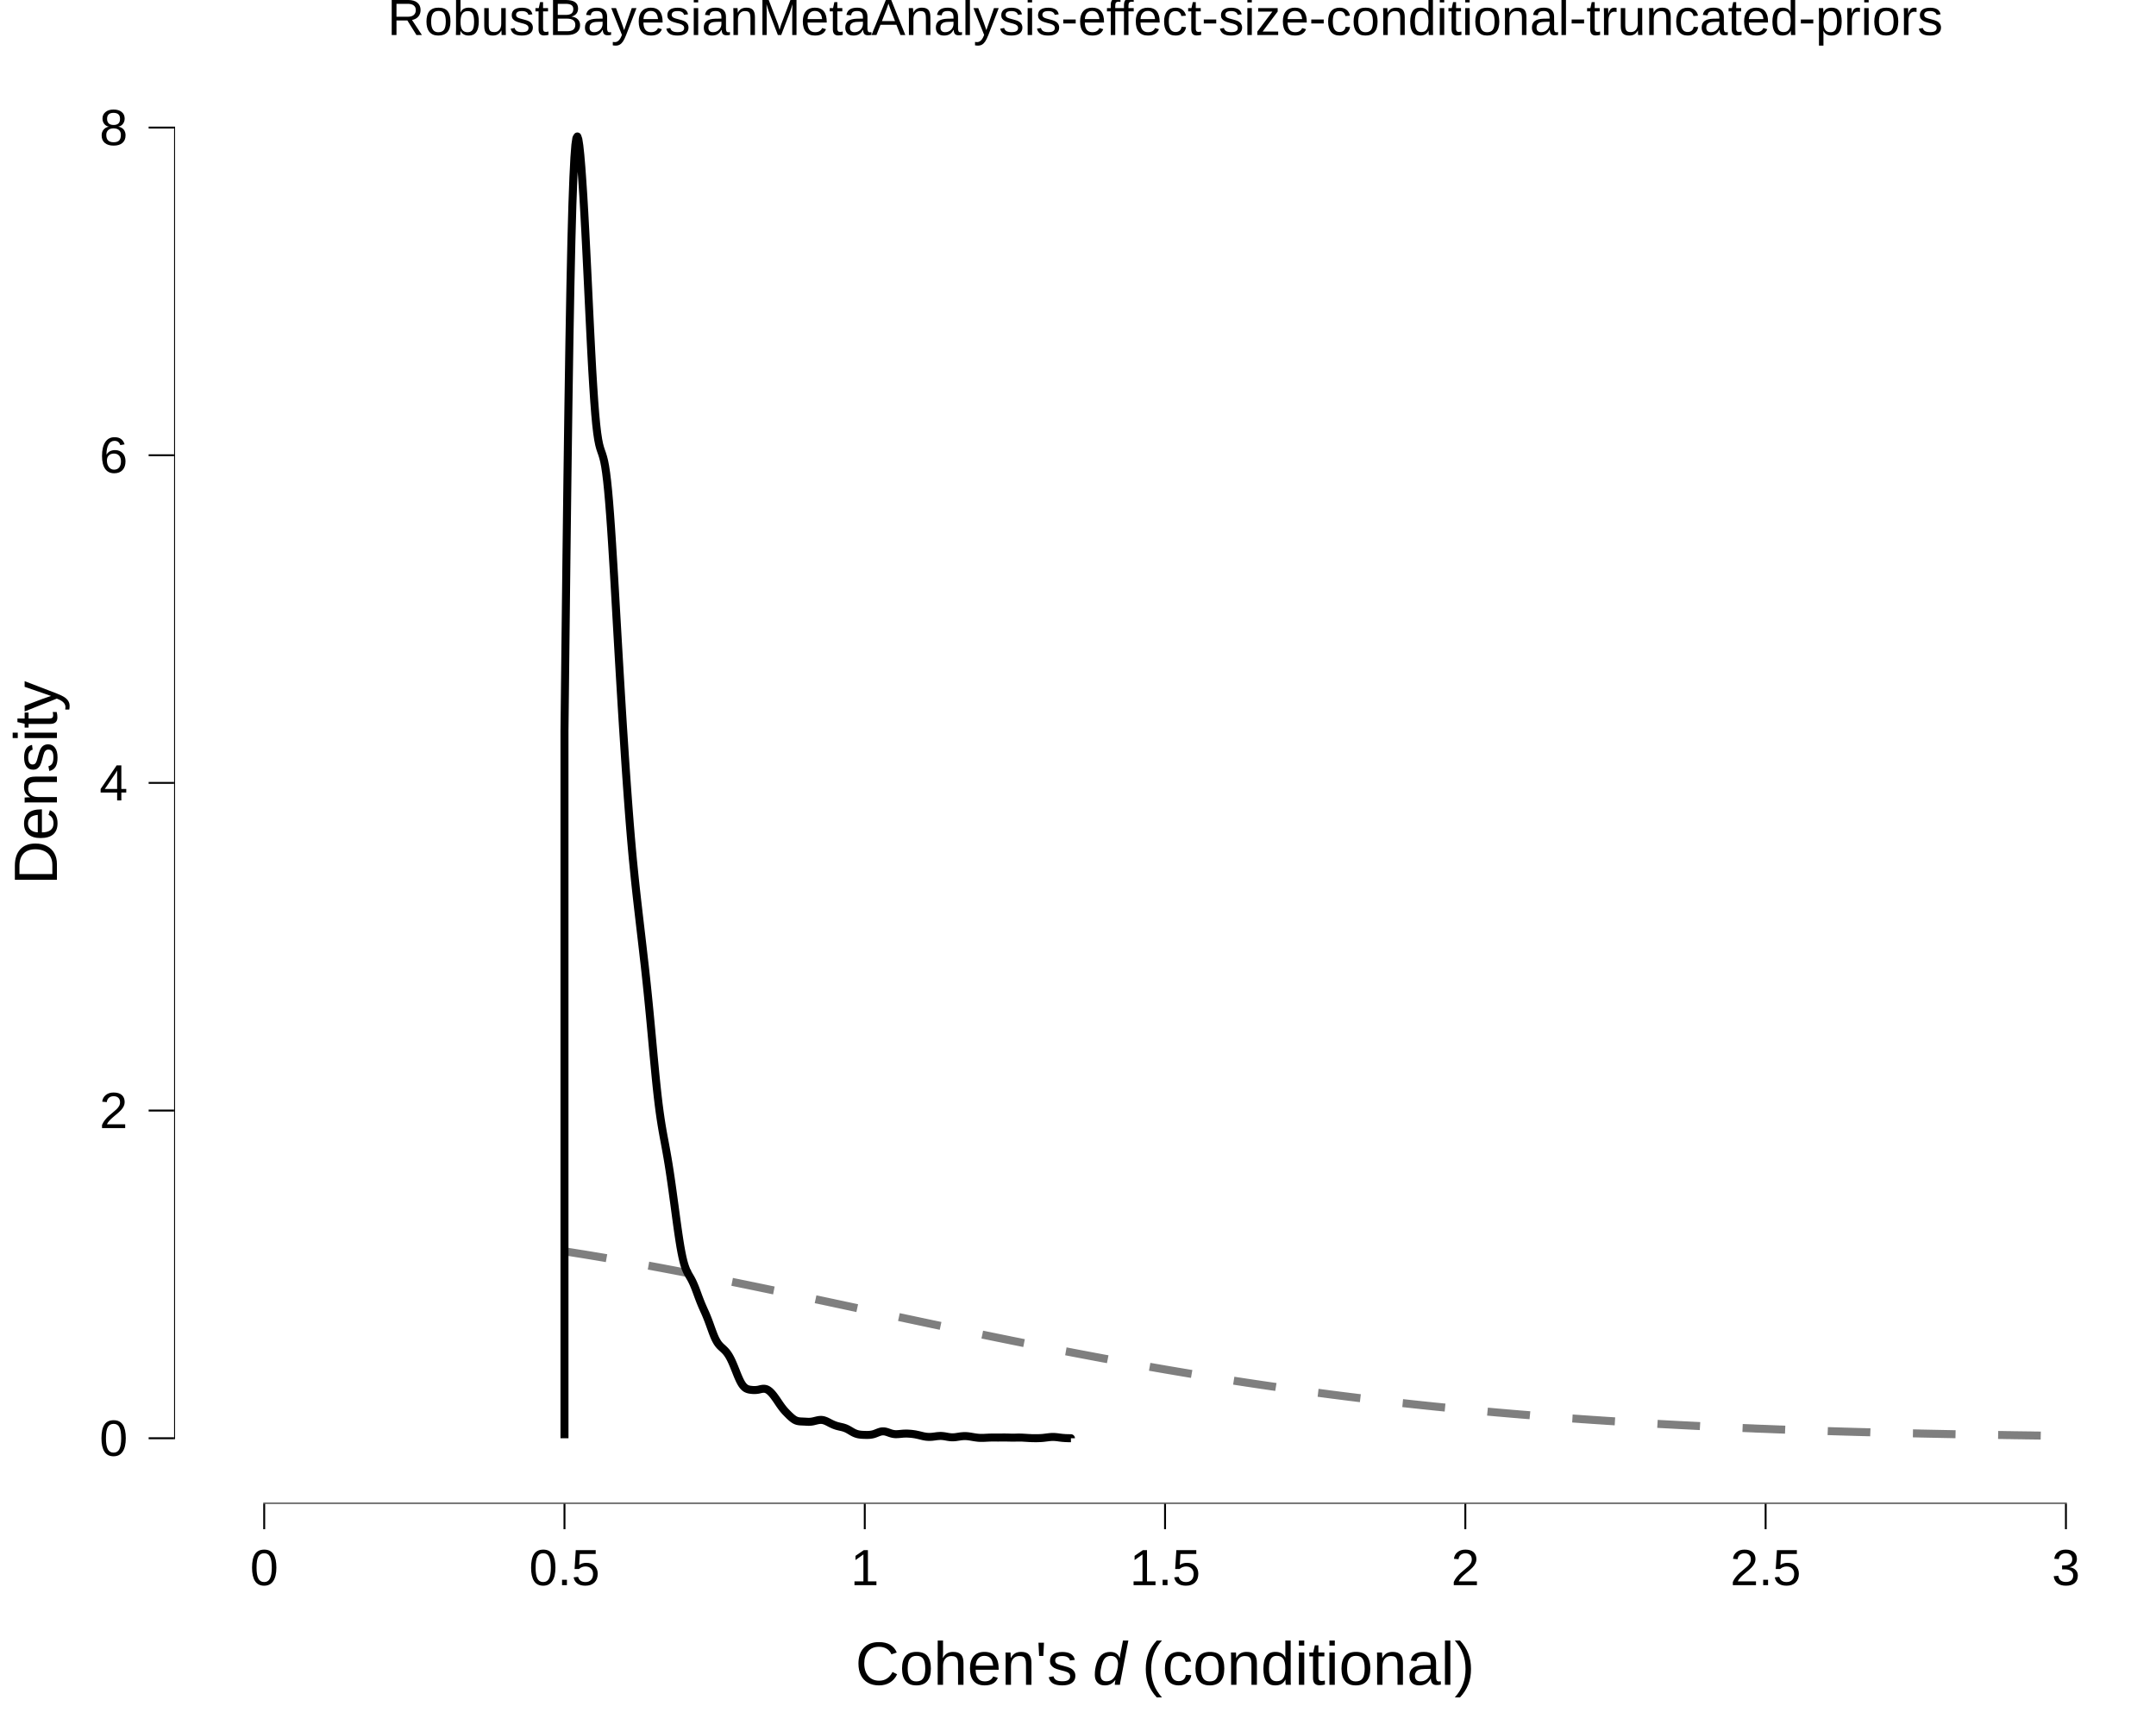
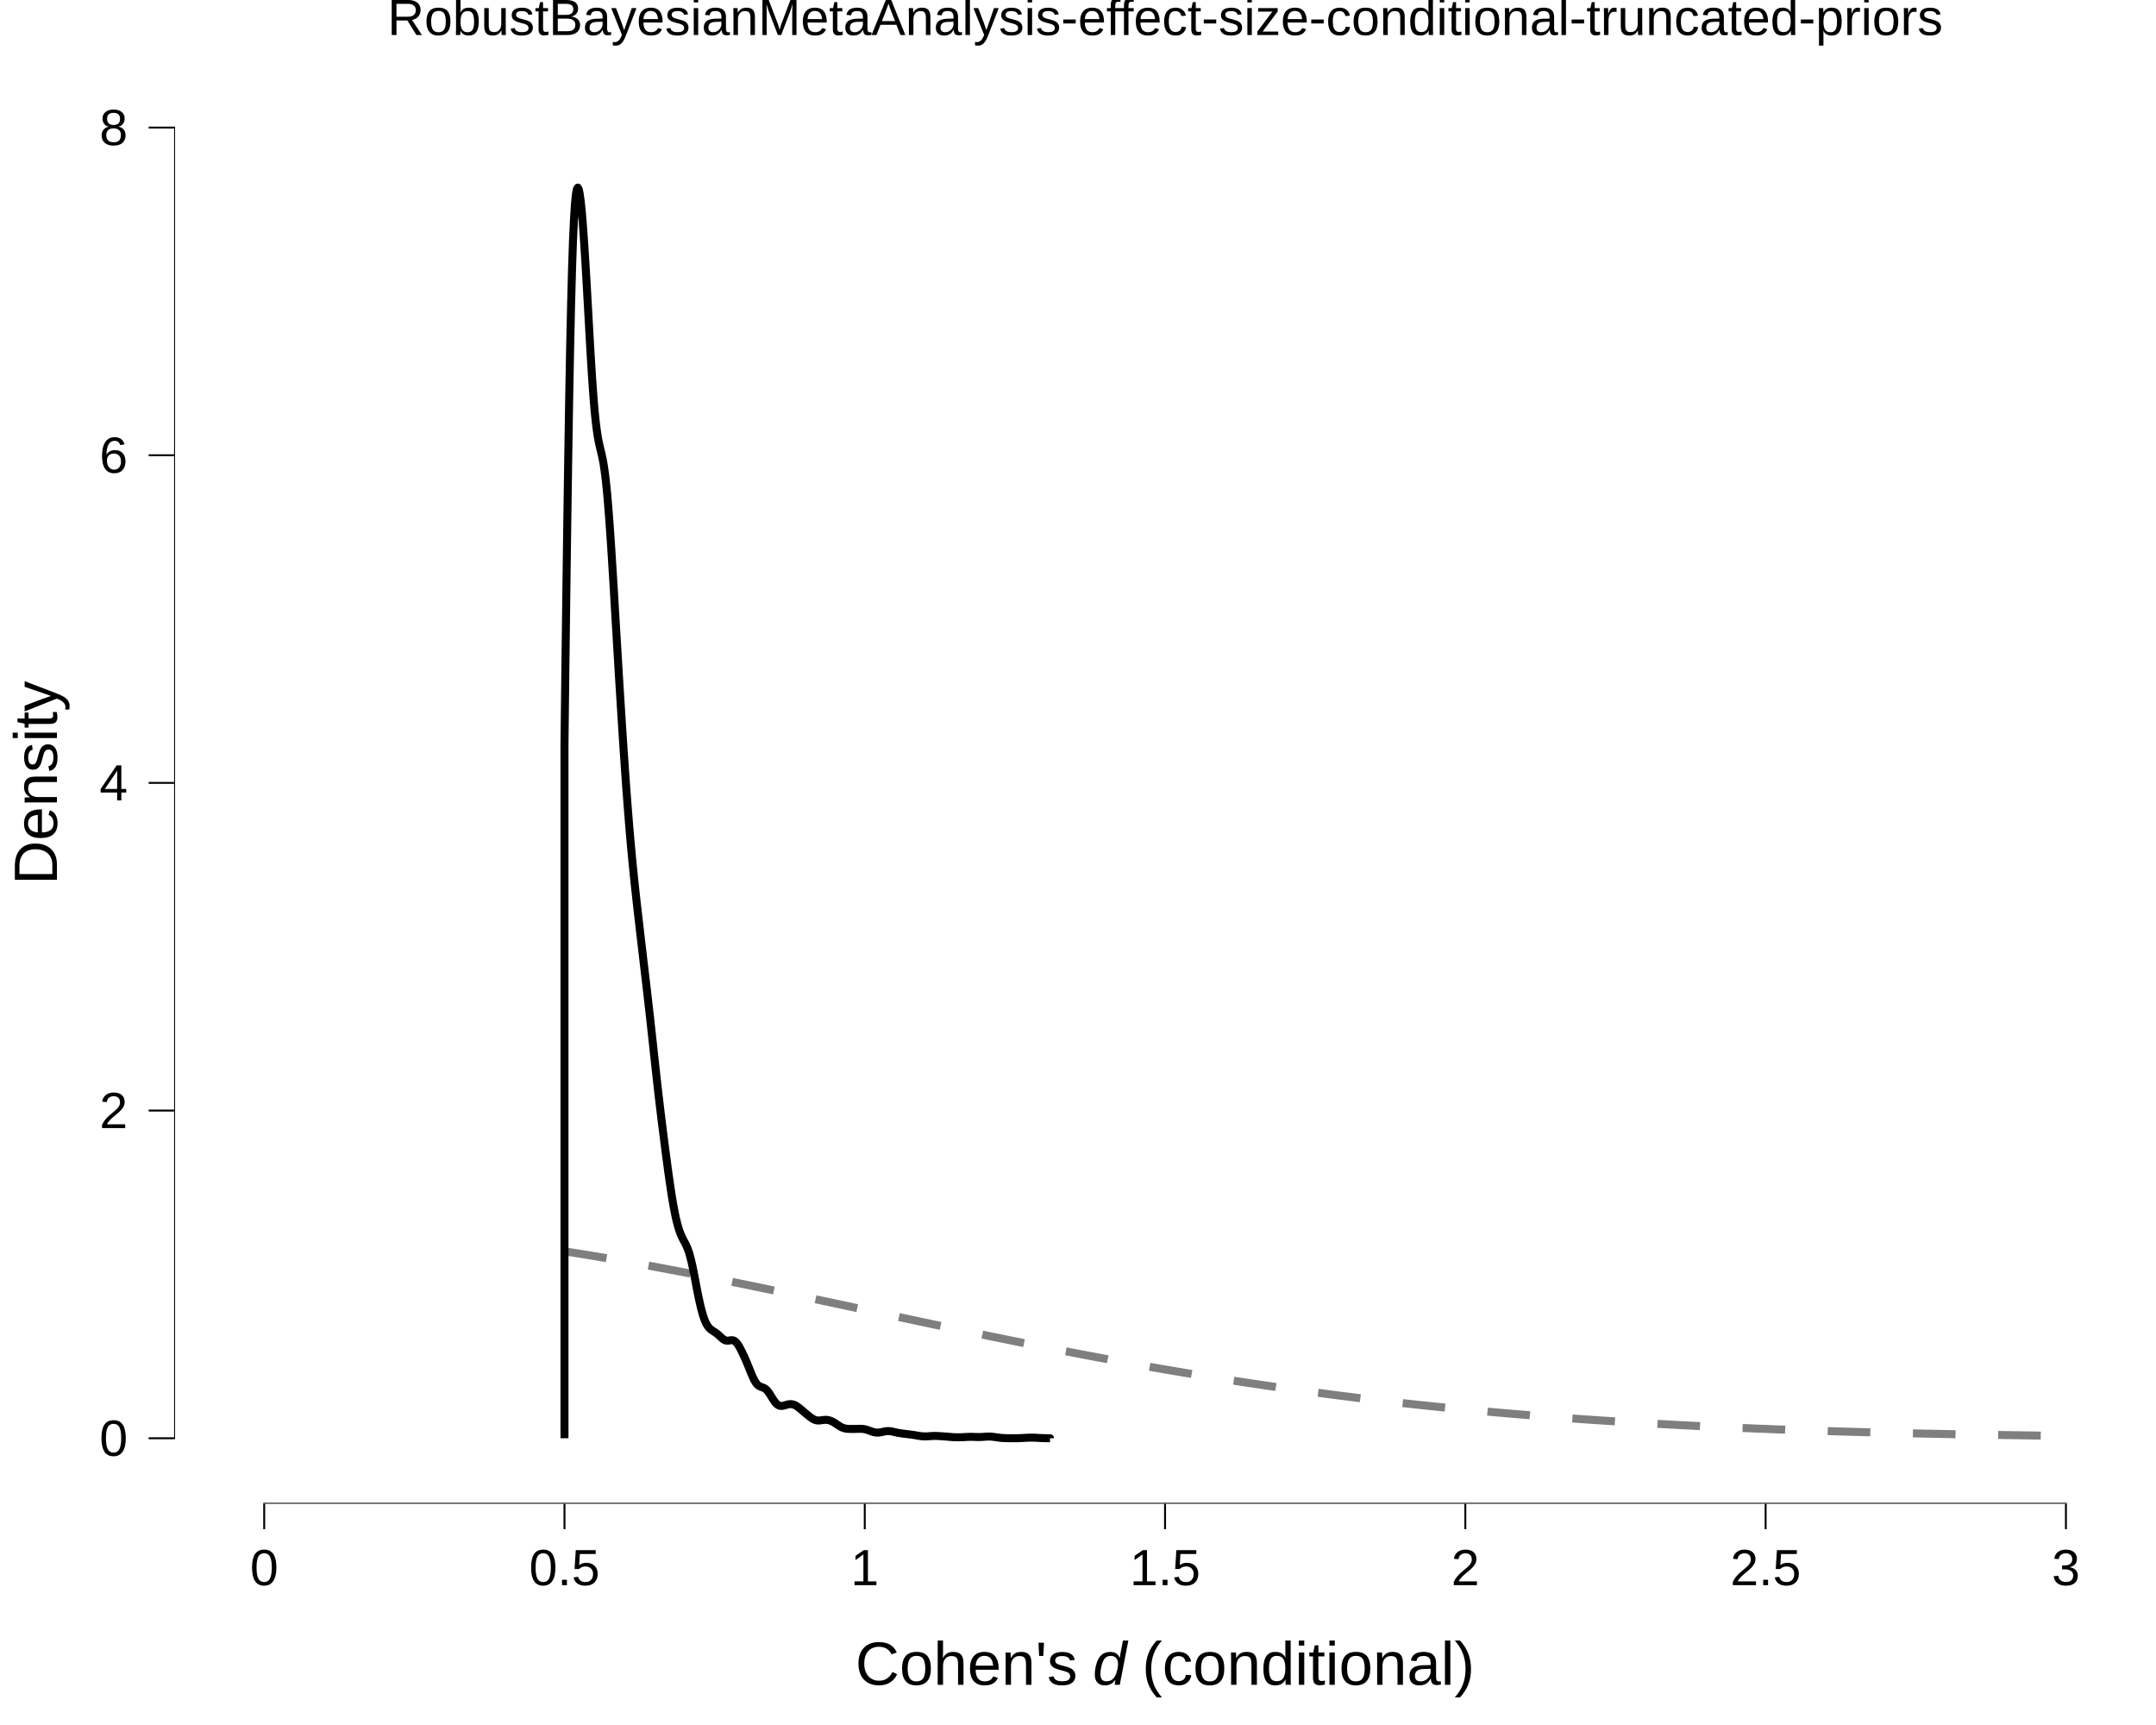
<svg xmlns="http://www.w3.org/2000/svg" viewBox="0 0 720.00 576.00">
  <defs>
    <style type="text/css">
    line, polyline, polygon, path, rect, circle {
      fill: none;
      stroke: #000000;
      stroke-linecap: round;
      stroke-linejoin: round;
      stroke-miterlimit: 10.00;
    }
  </style>
  </defs>
  <rect width="100%" height="100%" style="stroke: none; fill: #FFFFFF;" />
  <rect x="0.00" y="0.00" width="720.00" height="576.00" style="stroke-width: 10.67; stroke: none;" />
  <defs>
    <clipPath id="cpNTguMTR8NzIwLjAwfDUwMi4xM3wyMC43MQ==">
      <rect x="58.14" y="20.71" width="661.86" height="481.41" />
    </clipPath>
  </defs>
  <rect x="58.14" y="20.71" width="661.86" height="481.41" style="stroke-width: 10.67; stroke: none;" clip-path="url(#cpNTguMTR8NzIwLjAwfDUwMi4xM3wyMC43MQ==)" />
  <polyline points="188.51,417.82 189.01,417.90 189.51,417.98 190.01,418.06 190.51,418.14 191.02,418.22 191.52,418.30 192.02,418.38 192.52,418.46 193.02,418.54 193.53,418.62 194.03,418.70 194.53,418.78 195.03,418.86 195.53,418.94 196.04,419.03 196.54,419.11 197.04,419.19 197.54,419.27 198.04,419.36 198.54,419.44 199.05,419.52 199.55,419.61 200.05,419.69 200.55,419.78 201.05,419.86 201.56,419.95 202.06,420.03 202.56,420.12 203.06,420.20 203.56,420.29 204.07,420.38 204.57,420.46 205.07,420.55 205.57,420.64 206.07,420.73 206.58,420.81 207.08,420.90 207.58,420.99 208.08,421.08 208.58,421.17 209.09,421.25 209.59,421.34 210.09,421.43 210.59,421.52 211.09,421.61 211.59,421.70 212.10,421.79 212.60,421.88 213.10,421.97 213.60,422.06 214.10,422.16 214.61,422.25 215.11,422.34 215.61,422.43 216.11,422.52 216.61,422.61 217.12,422.71 217.62,422.80 218.12,422.89 218.62,422.99 219.12,423.08 219.63,423.17 220.13,423.27 220.63,423.36 221.13,423.45 221.63,423.55 222.13,423.64 222.64,423.74 223.14,423.83 223.64,423.93 224.14,424.02 224.64,424.12 225.15,424.21 225.65,424.31 226.15,424.41 226.65,424.50 227.15,424.60 227.66,424.69 228.16,424.79 228.66,424.89 229.16,424.99 229.66,425.08 230.17,425.18 230.67,425.28 231.17,425.38 231.67,425.47 232.17,425.57 232.67,425.67 233.18,425.77 233.68,425.87 234.18,425.97 234.68,426.06 235.18,426.16 235.69,426.26 236.19,426.36 236.69,426.46 237.19,426.56 237.69,426.66 238.20,426.76 238.70,426.86 239.20,426.96 239.70,427.06 240.20,427.16 240.71,427.26 241.21,427.36 241.71,427.47 242.21,427.57 242.71,427.67 243.22,427.77 243.72,427.87 244.22,427.97 244.72,428.07 245.22,428.18 245.72,428.28 246.23,428.38 246.73,428.48 247.23,428.59 247.73,428.69 248.23,428.79 248.74,428.89 249.24,429.00 249.74,429.10 250.24,429.20 250.74,429.31 251.25,429.41 251.75,429.51 252.25,429.62 252.75,429.72 253.25,429.82 253.76,429.93 254.26,430.03 254.76,430.14 255.26,430.24 255.76,430.34 256.26,430.45 256.77,430.55 257.27,430.66 257.77,430.76 258.27,430.87 258.77,430.97 259.28,431.08 259.78,431.18 260.28,431.29 260.78,431.39 261.28,431.50 261.79,431.60 262.29,431.71 262.79,431.81 263.29,431.92 263.79,432.02 264.30,432.13 264.80,432.24 265.30,432.34 265.80,432.45 266.30,432.55 266.80,432.66 267.31,432.77 267.81,432.87 268.31,432.98 268.81,433.08 269.31,433.19 269.82,433.30 270.32,433.40 270.82,433.51 271.32,433.62 271.82,433.72 272.33,433.83 272.83,433.94 273.33,434.04 273.83,434.15 274.33,434.26 274.84,434.36 275.34,434.47 275.84,434.58 276.34,434.68 276.84,434.79 277.34,434.90 277.85,435.00 278.35,435.11 278.85,435.22 279.35,435.33 279.85,435.43 280.36,435.54 280.86,435.65 281.36,435.75 281.86,435.86 282.36,435.97 282.87,436.08 283.37,436.18 283.87,436.29 284.37,436.40 284.87,436.51 285.38,436.61 285.88,436.72 286.38,436.83 286.88,436.93 287.38,437.04 287.89,437.15 288.39,437.26 288.89,437.36 289.39,437.47 289.89,437.58 290.39,437.69 290.90,437.79 291.40,437.90 291.90,438.01 292.40,438.12 292.90,438.22 293.41,438.33 293.91,438.44 294.41,438.54 294.91,438.65 295.41,438.76 295.92,438.87 296.42,438.97 296.92,439.08 297.42,439.19 297.92,439.30 298.43,439.40 298.93,439.51 299.43,439.62 299.93,439.72 300.43,439.83 300.93,439.94 301.44,440.04 301.94,440.15 302.44,440.26 302.94,440.37 303.44,440.47 303.95,440.58 304.45,440.69 304.95,440.79 305.45,440.90 305.95,441.01 306.46,441.11 306.96,441.22 307.46,441.33 307.96,441.43 308.46,441.54 308.97,441.64 309.47,441.75 309.97,441.86 310.47,441.96 310.97,442.07 311.47,442.18 311.98,442.28 312.48,442.39 312.98,442.49 313.48,442.60 313.98,442.70 314.49,442.81 314.99,442.92 315.49,443.02 315.99,443.13 316.49,443.23 317.00,443.34 317.50,443.44 318.00,443.55 318.50,443.65 319.00,443.76 319.51,443.86 320.01,443.97 320.51,444.07 321.01,444.18 321.51,444.28 322.01,444.39 322.52,444.49 323.02,444.60 323.52,444.70 324.02,444.81 324.52,444.91 325.03,445.01 325.53,445.12 326.03,445.22 326.53,445.33 327.03,445.43 327.54,445.53 328.04,445.64 328.54,445.74 329.04,445.84 329.54,445.95 330.05,446.05 330.55,446.15 331.05,446.26 331.55,446.36 332.05,446.46 332.56,446.57 333.06,446.67 333.56,446.77 334.06,446.87 334.56,446.97 335.06,447.08 335.57,447.18 336.07,447.28 336.57,447.38 337.07,447.48 337.57,447.59 338.08,447.69 338.58,447.79 339.08,447.89 339.58,447.99 340.08,448.09 340.59,448.19 341.09,448.30 341.59,448.40 342.09,448.50 342.59,448.60 343.10,448.70 343.60,448.80 344.10,448.90 344.60,449.00 345.10,449.10 345.60,449.20 346.11,449.30 346.61,449.40 347.11,449.50 347.61,449.60 348.11,449.69 348.62,449.79 349.12,449.89 349.62,449.99 350.12,450.09 350.62,450.19 351.13,450.29 351.63,450.38 352.13,450.48 352.63,450.58 353.13,450.68 353.64,450.78 354.14,450.87 354.64,450.97 355.14,451.07 355.64,451.17 356.14,451.26 356.65,451.36 357.15,451.46 357.65,451.55 358.15,451.65 358.65,451.75 359.16,451.84 359.66,451.94 360.16,452.03 360.66,452.13 361.16,452.22 361.67,452.32 362.17,452.41 362.67,452.51 363.17,452.60 363.67,452.70 364.18,452.79 364.68,452.89 365.18,452.98 365.68,453.08 366.18,453.17 366.69,453.26 367.19,453.36 367.69,453.45 368.19,453.55 368.69,453.64 369.19,453.73 369.70,453.82 370.20,453.92 370.70,454.01 371.20,454.10 371.70,454.19 372.21,454.29 372.71,454.38 373.21,454.47 373.71,454.56 374.21,454.65 374.72,454.74 375.22,454.84 375.72,454.93 376.22,455.02 376.72,455.11 377.23,455.20 377.73,455.29 378.23,455.38 378.73,455.47 379.23,455.56 379.73,455.65 380.24,455.74 380.74,455.83 381.24,455.91 381.74,456.00 382.24,456.09 382.75,456.18 383.25,456.27 383.75,456.36 384.25,456.45 384.75,456.53 385.26,456.62 385.76,456.71 386.26,456.80 386.76,456.88 387.26,456.97 387.77,457.06 388.27,457.14 388.77,457.23 389.27,457.32 389.77,457.40 390.27,457.49 390.78,457.57 391.28,457.66 391.78,457.74 392.28,457.83 392.78,457.91 393.29,458.00 393.79,458.08 394.29,458.17 394.79,458.25 395.29,458.34 395.80,458.42 396.30,458.50 396.80,458.59 397.30,458.67 397.80,458.75 398.31,458.84 398.81,458.92 399.31,459.00 399.81,459.08 400.31,459.17 400.81,459.25 401.32,459.33 401.82,459.41 402.32,459.49 402.82,459.57 403.32,459.66 403.83,459.74 404.33,459.82 404.83,459.90 405.33,459.98 405.83,460.06 406.34,460.14 406.84,460.22 407.34,460.30 407.84,460.38 408.34,460.46 408.85,460.53 409.35,460.61 409.85,460.69 410.35,460.77 410.85,460.85 411.36,460.93 411.86,461.00 412.36,461.08 412.86,461.16 413.36,461.24 413.86,461.31 414.37,461.39 414.87,461.47 415.37,461.54 415.87,461.62 416.37,461.70 416.88,461.77 417.38,461.85 417.88,461.92 418.38,462.00 418.88,462.07 419.39,462.15 419.89,462.22 420.39,462.30 420.89,462.37 421.39,462.45 421.90,462.52 422.40,462.59 422.90,462.67 423.40,462.74 423.90,462.81 424.40,462.89 424.91,462.96 425.41,463.03 425.91,463.10 426.41,463.18 426.91,463.25 427.42,463.32 427.92,463.39 428.42,463.46 428.92,463.53 429.42,463.60 429.93,463.67 430.43,463.75 430.93,463.82 431.43,463.89 431.93,463.96 432.44,464.03 432.94,464.10 433.44,464.16 433.94,464.23 434.44,464.30 434.94,464.37 435.45,464.44 435.95,464.51 436.45,464.58 436.95,464.64 437.45,464.71 437.96,464.78 438.46,464.85 438.96,464.91 439.46,464.98 439.96,465.05 440.47,465.11 440.97,465.18 441.47,465.25 441.97,465.31 442.47,465.38 442.98,465.44 443.48,465.51 443.98,465.58 444.48,465.64 444.98,465.71 445.49,465.77 445.99,465.83 446.49,465.90 446.99,465.96 447.49,466.03 447.99,466.09 448.50,466.15 449.00,466.22 449.50,466.28 450.00,466.34 450.50,466.41 451.01,466.47 451.51,466.53 452.01,466.59 452.51,466.65 453.01,466.72 453.52,466.78 454.02,466.84 454.52,466.90 455.02,466.96 455.52,467.02 456.03,467.08 456.53,467.14 457.03,467.20 457.53,467.26 458.03,467.32 458.53,467.38 459.04,467.44 459.54,467.50 460.04,467.56 460.54,467.62 461.04,467.68 461.55,467.73 462.05,467.79 462.55,467.85 463.05,467.91 463.55,467.97 464.06,468.02 464.56,468.08 465.06,468.14 465.56,468.19 466.06,468.25 466.57,468.31 467.07,468.36 467.57,468.42 468.07,468.48 468.57,468.53 469.07,468.59 469.58,468.64 470.08,468.70 470.58,468.75 471.08,468.81 471.58,468.86 472.09,468.92 472.59,468.97 473.09,469.02 473.59,469.08 474.09,469.13 474.60,469.19 475.10,469.24 475.60,469.29 476.10,469.34 476.60,469.40 477.11,469.45 477.61,469.50 478.11,469.55 478.61,469.61 479.11,469.66 479.61,469.71 480.12,469.76 480.62,469.81 481.12,469.86 481.62,469.91 482.12,469.96 482.63,470.01 483.13,470.06 483.63,470.11 484.13,470.16 484.63,470.21 485.14,470.26 485.64,470.31 486.14,470.36 486.64,470.41 487.14,470.46 487.65,470.51 488.15,470.56 488.65,470.61 489.15,470.65 489.65,470.70 490.16,470.75 490.66,470.80 491.16,470.84 491.66,470.89 492.16,470.94 492.66,470.99 493.17,471.03 493.67,471.08 494.17,471.12 494.67,471.17 495.17,471.22 495.68,471.26 496.18,471.31 496.68,471.35 497.18,471.40 497.68,471.44 498.19,471.49 498.69,471.53 499.19,471.58 499.69,471.62 500.19,471.67 500.70,471.71 501.20,471.75 501.70,471.80 502.20,471.84 502.70,471.88 503.20,471.93 503.71,471.97 504.21,472.01 504.71,472.06 505.21,472.10 505.71,472.14 506.22,472.18 506.72,472.22 507.22,472.27 507.72,472.31 508.22,472.35 508.73,472.39 509.23,472.43 509.73,472.47 510.23,472.51 510.73,472.55 511.24,472.60 511.74,472.64 512.24,472.68 512.74,472.72 513.24,472.76 513.74,472.79 514.25,472.83 514.75,472.87 515.25,472.91 515.75,472.95 516.25,472.99 516.76,473.03 517.26,473.07 517.76,473.11 518.26,473.14 518.76,473.18 519.27,473.22 519.77,473.26 520.27,473.30 520.77,473.33 521.27,473.37 521.78,473.41 522.28,473.44 522.78,473.48 523.28,473.52 523.78,473.55 524.28,473.59 524.79,473.63 525.29,473.66 525.79,473.70 526.29,473.73 526.79,473.77 527.30,473.80 527.80,473.84 528.30,473.88 528.80,473.91 529.30,473.94 529.81,473.98 530.31,474.01 530.81,474.05 531.31,474.08 531.81,474.12 532.32,474.15 532.82,474.18 533.32,474.22 533.82,474.25 534.32,474.28 534.83,474.32 535.33,474.35 535.83,474.38 536.33,474.42 536.83,474.45 537.33,474.48 537.84,474.51 538.34,474.54 538.84,474.58 539.34,474.61 539.84,474.64 540.35,474.67 540.85,474.70 541.35,474.73 541.85,474.77 542.35,474.80 542.86,474.83 543.36,474.86 543.86,474.89 544.36,474.92 544.86,474.95 545.37,474.98 545.87,475.01 546.37,475.04 546.87,475.07 547.37,475.10 547.87,475.13 548.38,475.16 548.88,475.19 549.38,475.22 549.88,475.24 550.38,475.27 550.89,475.30 551.39,475.33 551.89,475.36 552.39,475.39 552.89,475.41 553.40,475.44 553.90,475.47 554.40,475.50 554.90,475.53 555.40,475.55 555.91,475.58 556.41,475.61 556.91,475.63 557.41,475.66 557.91,475.69 558.41,475.71 558.92,475.74 559.42,475.77 559.92,475.79 560.42,475.82 560.92,475.85 561.43,475.87 561.93,475.90 562.43,475.92 562.93,475.95 563.43,475.97 563.94,476.00 564.44,476.02 564.94,476.05 565.44,476.07 565.94,476.10 566.45,476.12 566.95,476.15 567.45,476.17 567.95,476.20 568.45,476.22 568.96,476.25 569.46,476.27 569.96,476.29 570.46,476.32 570.96,476.34 571.46,476.36 571.97,476.39 572.47,476.41 572.97,476.43 573.47,476.46 573.97,476.48 574.48,476.50 574.98,476.52 575.48,476.55 575.98,476.57 576.48,476.59 576.99,476.61 577.49,476.64 577.99,476.66 578.49,476.68 578.99,476.70 579.50,476.72 580.00,476.75 580.50,476.77 581.00,476.79 581.50,476.81 582.00,476.83 582.51,476.85 583.01,476.87 583.51,476.89 584.01,476.91 584.51,476.93 585.02,476.95 585.52,476.97 586.02,477.00 586.52,477.02 587.02,477.04 587.53,477.06 588.03,477.08 588.53,477.09 589.03,477.11 589.53,477.13 590.04,477.15 590.54,477.17 591.04,477.19 591.54,477.21 592.04,477.23 592.54,477.25 593.05,477.27 593.55,477.29 594.05,477.31 594.55,477.32 595.05,477.34 595.56,477.36 596.06,477.38 596.56,477.40 597.06,477.41 597.56,477.43 598.07,477.45 598.57,477.47 599.07,477.49 599.57,477.50 600.07,477.52 600.58,477.54 601.08,477.56 601.58,477.57 602.08,477.59 602.58,477.61 603.08,477.62 603.59,477.64 604.09,477.66 604.59,477.67 605.09,477.69 605.59,477.71 606.10,477.72 606.60,477.74 607.10,477.76 607.60,477.77 608.10,477.79 608.61,477.80 609.11,477.82 609.61,477.83 610.11,477.85 610.61,477.87 611.12,477.88 611.62,477.90 612.12,477.91 612.62,477.93 613.12,477.94 613.63,477.96 614.13,477.97 614.63,477.99 615.13,478.00 615.63,478.02 616.13,478.03 616.64,478.05 617.14,478.06 617.64,478.07 618.14,478.09 618.64,478.10 619.15,478.12 619.65,478.13 620.15,478.15 620.65,478.16 621.15,478.17 621.66,478.19 622.16,478.20 622.66,478.21 623.16,478.23 623.66,478.24 624.17,478.25 624.67,478.27 625.17,478.28 625.67,478.29 626.17,478.31 626.67,478.32 627.18,478.33 627.68,478.35 628.18,478.36 628.68,478.37 629.18,478.38 629.69,478.40 630.19,478.41 630.69,478.42 631.19,478.43 631.69,478.45 632.20,478.46 632.70,478.47 633.20,478.48 633.70,478.49 634.20,478.51 634.71,478.52 635.21,478.53 635.71,478.54 636.21,478.55 636.71,478.56 637.21,478.58 637.72,478.59 638.22,478.60 638.72,478.61 639.22,478.62 639.72,478.63 640.23,478.64 640.73,478.65 641.23,478.67 641.73,478.68 642.23,478.69 642.74,478.70 643.24,478.71 643.74,478.72 644.24,478.73 644.74,478.74 645.25,478.75 645.75,478.76 646.25,478.77 646.75,478.78 647.25,478.79 647.75,478.80 648.26,478.81 648.76,478.82 649.26,478.83 649.76,478.84 650.26,478.85 650.77,478.86 651.27,478.87 651.77,478.88 652.27,478.89 652.77,478.90 653.28,478.91 653.78,478.92 654.28,478.93 654.78,478.94 655.28,478.95 655.79,478.96 656.29,478.96 656.79,478.97 657.29,478.98 657.79,478.99 658.30,479.00 658.80,479.01 659.30,479.02 659.80,479.03 660.30,479.04 660.80,479.04 661.31,479.05 661.81,479.06 662.31,479.07 662.81,479.08 663.31,479.09 663.82,479.09 664.32,479.10 664.82,479.11 665.32,479.12 665.82,479.13 666.33,479.14 666.83,479.14 667.33,479.15 667.83,479.16 668.33,479.17 668.84,479.17 669.34,479.18 669.84,479.19 670.34,479.20 670.84,479.21 671.34,479.21 671.85,479.22 672.35,479.23 672.85,479.24 673.35,479.24 673.85,479.25 674.36,479.26 674.86,479.26 675.36,479.27 675.86,479.28 676.36,479.29 676.87,479.29 677.37,479.30 677.87,479.31 678.37,479.31 678.87,479.32 679.38,479.33 679.88,479.33 680.38,479.34 680.88,479.35 681.38,479.35 681.88,479.36 682.39,479.37 682.89,479.37 683.39,479.38 683.89,479.39 684.39,479.39 684.90,479.40 685.40,479.41 685.90,479.41 686.40,479.42 686.90,479.42 687.41,479.43 687.91,479.44 688.41,479.44 688.91,479.45 689.41,479.45 689.92,479.46 " style="stroke-width: 2.67; stroke: #7F7F7F; stroke-dasharray: 14.23,14.23; stroke-linecap: butt;" clip-path="url(#cpNTguMTR8NzIwLjAwfDUwMi4xM3wyMC43MQ==)" />
-   <polyline points="188.51,480.25 188.51,244.01 188.84,214.37 189.17,185.81 189.50,159.22 189.83,135.08 190.16,113.78 190.49,95.55 190.82,80.44 191.15,68.39 191.49,59.21 191.82,52.64 192.15,48.39 192.48,46.13 192.81,45.57 193.14,46.53 193.47,48.66 193.80,51.75 194.13,55.65 194.46,60.23 194.80,65.41 195.13,71.08 195.46,77.19 195.79,83.63 196.12,90.32 196.45,97.16 196.78,104.03 197.11,110.78 197.44,117.27 197.77,123.36 198.11,128.92 198.44,133.88 198.77,138.14 199.10,141.69 199.43,144.54 199.76,146.74 200.09,148.40 200.42,149.64 200.75,150.63 201.08,151.57 201.41,152.64 201.75,153.97 202.08,155.68 202.41,157.86 202.74,160.55 203.07,163.77 203.40,167.50 203.73,171.71 204.06,176.34 204.39,181.34 204.72,186.64 205.06,192.15 205.39,197.80 205.72,203.53 206.05,209.29 206.38,215.02 206.71,220.70 207.04,226.31 207.37,231.81 207.70,237.21 208.03,242.49 208.37,247.64 208.70,252.67 209.03,257.55 209.36,262.29 209.69,266.86 210.02,271.26 210.35,275.47 210.68,279.47 211.01,283.27 211.34,286.87 211.68,290.28 212.01,293.53 212.34,296.62 212.67,299.61 213.00,302.52 213.33,305.38 213.66,308.21 213.99,311.03 214.32,313.86 214.65,316.71 214.98,319.60 215.32,322.53 215.65,325.53 215.98,328.62 216.31,331.81 216.64,335.10 216.97,338.49 217.30,341.98 217.63,345.53 217.96,349.12 218.29,352.69 218.63,356.21 218.96,359.62 219.29,362.86 219.62,365.90 219.95,368.68 220.28,371.22 220.61,373.53 220.94,375.64 221.27,377.59 221.60,379.43 221.94,381.22 222.27,383.00 222.60,384.82 222.93,386.70 223.26,388.68 223.59,390.77 223.92,392.96 224.25,395.25 224.58,397.61 224.91,400.03 225.25,402.49 225.58,404.95 225.91,407.40 226.24,409.79 226.57,412.09 226.90,414.27 227.23,416.30 227.56,418.11 227.89,419.72 228.22,421.12 228.55,422.31 228.89,423.31 229.22,424.15 229.55,424.85 229.88,425.47 230.21,426.04 230.54,426.60 230.87,427.19 231.20,427.83 231.53,428.54 231.86,429.31 232.20,430.15 232.53,431.02 232.86,431.92 233.19,432.82 233.52,433.70 233.85,434.55 234.18,435.37 234.51,436.15 234.84,436.90 235.17,437.64 235.51,438.38 235.84,439.15 236.17,439.96 236.50,440.80 236.83,441.68 237.16,442.59 237.49,443.51 237.82,444.42 238.15,445.30 238.48,446.13 238.81,446.89 239.15,447.55 239.48,448.13 239.81,448.63 240.14,449.05 240.47,449.42 240.80,449.74 241.13,450.04 241.46,450.34 241.79,450.65 242.12,450.98 242.46,451.35 242.79,451.76 243.12,452.23 243.45,452.75 243.78,453.33 244.11,453.97 244.44,454.67 244.77,455.42 245.10,456.21 245.43,457.03 245.77,457.87 246.10,458.71 246.43,459.52 246.76,460.28 247.09,460.99 247.42,461.62 247.75,462.17 248.08,462.64 248.41,463.02 248.74,463.33 249.08,463.57 249.41,463.74 249.74,463.87 250.07,463.96 250.40,464.03 250.73,464.07 251.06,464.11 251.39,464.14 251.72,464.15 252.05,464.16 252.38,464.14 252.72,464.11 253.05,464.07 253.38,464.01 253.71,463.93 254.04,463.85 254.37,463.79 254.70,463.74 255.03,463.72 255.36,463.74 255.69,463.80 256.03,463.91 256.36,464.07 256.69,464.29 257.02,464.54 257.35,464.85 257.68,465.19 258.01,465.57 258.34,465.98 258.67,466.42 259.00,466.88 259.34,467.36 259.67,467.85 260.00,468.34 260.33,468.83 260.66,469.30 260.99,469.76 261.32,470.19 261.65,470.61 261.98,470.99 262.31,471.36 262.65,471.71 262.98,472.05 263.31,472.38 263.64,472.71 263.97,473.01 264.30,473.31 264.63,473.58 264.96,473.83 265.29,474.05 265.62,474.23 265.95,474.37 266.29,474.48 266.62,474.55 266.95,474.60 267.28,474.63 267.61,474.65 267.94,474.66 268.27,474.68 268.60,474.69 268.93,474.71 269.26,474.73 269.60,474.75 269.93,474.76 270.26,474.76 270.59,474.74 270.92,474.71 271.25,474.66 271.58,474.60 271.91,474.52 272.24,474.44 272.57,474.36 272.91,474.28 273.24,474.21 273.57,474.16 273.90,474.13 274.23,474.12 274.56,474.15 274.89,474.20 275.22,474.29 275.55,474.40 275.88,474.53 276.22,474.69 276.55,474.85 276.88,475.02 277.21,475.20 277.54,475.36 277.87,475.52 278.20,475.67 278.53,475.81 278.86,475.93 279.19,476.05 279.52,476.15 279.86,476.24 280.19,476.32 280.52,476.40 280.85,476.47 281.18,476.55 281.51,476.63 281.84,476.73 282.17,476.84 282.50,476.97 282.83,477.12 283.17,477.29 283.50,477.48 283.83,477.67 284.16,477.87 284.49,478.06 284.82,478.25 285.15,478.42 285.48,478.57 285.81,478.70 286.14,478.81 286.48,478.90 286.81,478.97 287.14,479.02 287.47,479.06 287.80,479.09 288.13,479.11 288.46,479.12 288.79,479.13 289.12,479.14 289.45,479.14 289.79,479.14 290.12,479.13 290.45,479.11 290.78,479.07 291.11,479.02 291.44,478.95 291.77,478.87 292.10,478.76 292.43,478.64 292.76,478.51 293.09,478.38 293.43,478.25 293.76,478.14 294.09,478.04 294.42,477.98 294.75,477.95 295.08,477.95 295.41,477.98 295.74,478.04 296.07,478.13 296.40,478.23 296.74,478.35 297.07,478.47 297.40,478.58 297.73,478.68 298.06,478.76 298.39,478.82 298.72,478.87 299.05,478.89 299.38,478.89 299.71,478.88 300.05,478.86 300.38,478.83 300.71,478.80 301.04,478.77 301.37,478.74 301.70,478.71 302.03,478.70 302.36,478.69 302.69,478.69 303.02,478.69 303.36,478.71 303.69,478.73 304.02,478.75 304.35,478.78 304.68,478.82 305.01,478.86 305.34,478.91 305.67,478.96 306.00,479.03 306.33,479.10 306.66,479.17 307.00,479.25 307.33,479.33 307.66,479.41 307.99,479.49 308.32,479.57 308.65,479.63 308.98,479.69 309.31,479.74 309.64,479.77 309.97,479.79 310.31,479.80 310.64,479.80 310.97,479.78 311.30,479.76 311.63,479.72 311.96,479.68 312.29,479.64 312.62,479.59 312.95,479.55 313.28,479.52 313.62,479.50 313.95,479.48 314.28,479.48 314.61,479.50 314.94,479.53 315.27,479.57 315.60,479.62 315.93,479.68 316.26,479.74 316.59,479.80 316.93,479.85 317.26,479.89 317.59,479.92 317.92,479.94 318.25,479.94 318.58,479.92 318.91,479.90 319.24,479.86 319.57,479.81 319.90,479.76 320.23,479.71 320.57,479.66 320.90,479.61 321.23,479.58 321.56,479.55 321.89,479.53 322.22,479.53 322.55,479.53 322.88,479.55 323.21,479.58 323.54,479.62 323.88,479.67 324.21,479.72 324.54,479.78 324.87,479.83 325.20,479.89 325.53,479.94 325.86,479.99 326.19,480.03 326.52,480.07 326.85,480.10 327.19,480.12 327.52,480.13 327.85,480.13 328.18,480.13 328.51,480.12 328.84,480.11 329.17,480.09 329.50,480.07 329.83,480.06 330.16,480.04 330.50,480.03 330.83,480.02 331.16,480.01 331.49,480.01 331.82,480.01 332.15,480.01 332.48,480.01 332.81,480.01 333.14,480.02 333.47,480.02 333.80,480.01 334.14,480.01 334.47,480.01 334.80,480.00 335.13,480.00 335.46,480.00 335.79,480.00 336.12,480.01 336.45,480.02 336.78,480.02 337.11,480.03 337.45,480.04 337.78,480.05 338.11,480.05 338.44,480.05 338.77,480.04 339.10,480.04 339.43,480.03 339.76,480.02 340.09,480.02 340.42,480.02 340.76,480.02 341.09,480.03 341.42,480.04 341.75,480.06 342.08,480.08 342.41,480.10 342.74,480.12 343.07,480.14 343.40,480.16 343.73,480.18 344.07,480.19 344.40,480.21 344.73,480.22 345.06,480.22 345.39,480.23 345.72,480.23 346.05,480.23 346.38,480.23 346.71,480.22 347.04,480.21 347.37,480.20 347.71,480.18 348.04,480.16 348.37,480.13 348.70,480.09 349.03,480.05 349.36,480.01 349.69,479.97 350.02,479.93 350.35,479.89 350.68,479.86 351.02,479.83 351.35,479.82 351.68,479.81 352.01,479.82 352.34,479.84 352.67,479.87 353.00,479.90 353.33,479.94 353.66,479.99 353.99,480.03 354.33,480.07 354.66,480.11 354.99,480.14 355.32,480.16 355.65,480.19 355.98,480.20 356.31,480.22 356.64,480.23 356.97,480.23 357.30,480.24 357.64,480.24 357.64,480.25 " style="stroke-width: 2.67; stroke-linecap: butt;" clip-path="url(#cpNTguMTR8NzIwLjAwfDUwMi4xM3wyMC43MQ==)" />
+   <polyline points="188.51,480.25 188.51,248.52 188.82,222.32 189.14,197.13 189.46,173.48 189.78,151.79 190.09,132.39 190.41,115.49 190.73,101.15 191.05,89.36 191.36,80.18 191.68,73.25 192.00,68.26 192.31,64.99 192.63,63.19 192.95,62.65 193.27,63.20 193.58,64.69 193.90,66.98 194.22,69.98 194.54,73.59 194.85,77.80 195.17,82.48 195.49,87.53 195.81,92.89 196.12,98.46 196.44,104.15 196.76,109.84 197.07,115.42 197.39,120.78 197.71,125.83 198.03,130.45 198.34,134.54 198.66,138.09 198.98,141.12 199.30,143.64 199.61,145.72 199.93,147.44 200.25,148.90 200.56,150.23 200.88,151.55 201.20,152.98 201.52,154.66 201.83,156.68 202.15,159.09 202.47,161.92 202.79,165.19 203.10,168.87 203.42,172.93 203.74,177.34 204.06,182.04 204.37,186.98 204.69,192.10 205.01,197.35 205.32,202.69 205.64,208.05 205.96,213.41 206.28,218.74 206.59,224.02 206.91,229.24 207.23,234.38 207.55,239.42 207.86,244.37 208.18,249.21 208.50,253.91 208.82,258.49 209.13,262.91 209.45,267.18 209.77,271.29 210.08,275.23 210.40,279.00 210.72,282.60 211.04,286.04 211.35,289.32 211.67,292.47 211.99,295.50 212.31,298.43 212.62,301.29 212.94,304.10 213.26,306.86 213.58,309.60 213.89,312.33 214.21,315.04 214.53,317.74 214.84,320.44 215.16,323.14 215.48,325.85 215.80,328.57 216.11,331.30 216.43,334.06 216.75,336.85 217.07,339.67 217.38,342.53 217.70,345.41 218.02,348.32 218.33,351.25 218.65,354.17 218.97,357.07 219.29,359.94 219.60,362.76 219.92,365.54 220.24,368.25 220.56,370.91 220.87,373.52 221.19,376.08 221.51,378.61 221.83,381.10 222.14,383.56 222.46,385.99 222.78,388.39 223.09,390.74 223.41,393.03 223.73,395.25 224.05,397.39 224.36,399.42 224.68,401.34 225.00,403.14 225.32,404.81 225.63,406.32 225.95,407.70 226.27,408.94 226.59,410.04 226.90,411.02 227.22,411.88 227.54,412.64 227.85,413.32 228.17,413.94 228.49,414.53 228.81,415.12 229.12,415.75 229.44,416.46 229.76,417.26 230.08,418.19 230.39,419.25 230.71,420.46 231.03,421.79 231.35,423.25 231.66,424.80 231.98,426.43 232.30,428.09 232.61,429.75 232.93,431.39 233.25,432.96 233.57,434.46 233.88,435.86 234.20,437.16 234.52,438.34 234.84,439.40 235.15,440.34 235.47,441.15 235.79,441.84 236.10,442.42 236.42,442.91 236.74,443.31 237.06,443.64 237.37,443.92 237.69,444.15 238.01,444.37 238.33,444.57 238.64,444.77 238.96,444.98 239.28,445.21 239.60,445.47 239.91,445.74 240.23,446.03 240.55,446.33 240.86,446.62 241.18,446.90 241.50,447.15 241.82,447.36 242.13,447.52 242.45,447.62 242.77,447.66 243.09,447.66 243.40,447.63 243.72,447.58 244.04,447.53 244.36,447.51 244.67,447.53 244.99,447.61 245.31,447.77 245.62,448.00 245.94,448.32 246.26,448.72 246.58,449.19 246.89,449.72 247.21,450.29 247.53,450.90 247.85,451.54 248.16,452.20 248.48,452.89 248.80,453.59 249.12,454.32 249.43,455.06 249.75,455.83 250.07,456.61 250.38,457.40 250.70,458.18 251.02,458.94 251.34,459.67 251.65,460.35 251.97,460.97 252.29,461.51 252.61,461.97 252.92,462.33 253.24,462.61 253.56,462.82 253.87,462.98 254.19,463.11 254.51,463.22 254.83,463.33 255.14,463.47 255.46,463.66 255.78,463.89 256.10,464.20 256.41,464.56 256.73,464.98 257.05,465.45 257.37,465.95 257.68,466.46 258.00,466.98 258.32,467.47 258.63,467.93 258.95,468.34 259.27,468.69 259.59,468.98 259.90,469.19 260.22,469.34 260.54,469.42 260.86,469.46 261.17,469.45 261.49,469.40 261.81,469.33 262.13,469.24 262.44,469.15 262.76,469.06 263.08,468.98 263.39,468.91 263.71,468.87 264.03,468.86 264.35,468.87 264.66,468.92 264.98,469.00 265.30,469.12 265.62,469.26 265.93,469.44 266.25,469.65 266.57,469.88 266.89,470.13 267.20,470.39 267.52,470.65 267.84,470.92 268.15,471.19 268.47,471.46 268.79,471.73 269.11,472.00 269.42,472.26 269.74,472.52 270.06,472.78 270.38,473.03 270.69,473.27 271.01,473.50 271.33,473.70 271.64,473.89 271.96,474.04 272.28,474.16 272.60,474.25 272.91,474.30 273.23,474.32 273.55,474.32 273.87,474.29 274.18,474.25 274.50,474.21 274.82,474.17 275.14,474.13 275.45,474.11 275.77,474.10 276.09,474.12 276.40,474.15 276.72,474.22 277.04,474.30 277.36,474.41 277.67,474.54 277.99,474.69 278.31,474.86 278.63,475.05 278.94,475.25 279.26,475.46 279.58,475.68 279.90,475.89 280.21,476.10 280.53,476.30 280.85,476.47 281.16,476.63 281.48,476.76 281.80,476.87 282.12,476.96 282.43,477.02 282.75,477.07 283.07,477.10 283.39,477.12 283.70,477.13 284.02,477.14 284.34,477.14 284.66,477.14 284.97,477.14 285.29,477.14 285.61,477.14 285.92,477.13 286.24,477.12 286.56,477.11 286.88,477.11 287.19,477.10 287.51,477.10 287.83,477.12 288.15,477.14 288.46,477.18 288.78,477.24 289.10,477.31 289.41,477.40 289.73,477.50 290.05,477.61 290.37,477.73 290.68,477.84 291.00,477.96 291.32,478.06 291.64,478.16 291.95,478.24 292.27,478.30 292.59,478.34 292.91,478.36 293.22,478.36 293.54,478.34 293.86,478.30 294.17,478.24 294.49,478.18 294.81,478.11 295.13,478.04 295.44,477.97 295.76,477.92 296.08,477.88 296.40,477.86 296.71,477.86 297.03,477.87 297.35,477.91 297.67,477.96 297.98,478.02 298.30,478.09 298.62,478.16 298.93,478.24 299.25,478.31 299.57,478.37 299.89,478.44 300.20,478.50 300.52,478.55 300.84,478.60 301.16,478.64 301.47,478.69 301.79,478.73 302.11,478.77 302.43,478.81 302.74,478.85 303.06,478.88 303.38,478.92 303.69,478.96 304.01,479.00 304.33,479.04 304.65,479.08 304.96,479.13 305.28,479.18 305.60,479.23 305.92,479.29 306.23,479.34 306.55,479.40 306.87,479.45 307.18,479.50 307.50,479.54 307.82,479.58 308.14,479.60 308.45,479.62 308.77,479.63 309.09,479.63 309.41,479.62 309.72,479.61 310.04,479.59 310.36,479.56 310.68,479.54 310.99,479.52 311.31,479.50 311.63,479.49 311.94,479.48 312.26,479.48 312.58,479.48 312.90,479.49 313.21,479.51 313.53,479.52 313.85,479.54 314.17,479.56 314.48,479.58 314.80,479.60 315.12,479.63 315.44,479.65 315.75,479.67 316.07,479.70 316.39,479.72 316.70,479.75 317.02,479.78 317.34,479.81 317.66,479.83 317.97,479.86 318.29,479.88 318.61,479.89 318.93,479.91 319.24,479.92 319.56,479.92 319.88,479.93 320.19,479.93 320.51,479.92 320.83,479.92 321.15,479.91 321.46,479.89 321.78,479.88 322.10,479.86 322.42,479.84 322.73,479.82 323.05,479.81 323.37,479.79 323.69,479.78 324.00,479.77 324.32,479.77 324.64,479.78 324.95,479.79 325.27,479.80 325.59,479.81 325.91,479.82 326.22,479.84 326.54,479.84 326.86,479.85 327.18,479.84 327.49,479.83 327.81,479.82 328.13,479.80 328.45,479.78 328.76,479.75 329.08,479.73 329.40,479.71 329.71,479.70 330.03,479.69 330.35,479.69 330.67,479.69 330.98,479.71 331.30,479.74 331.62,479.77 331.94,479.81 332.25,479.85 332.57,479.90 332.89,479.94 333.21,479.99 333.52,480.03 333.84,480.07 334.16,480.11 334.47,480.14 334.79,480.17 335.11,480.19 335.43,480.20 335.74,480.21 336.06,480.22 336.38,480.23 336.70,480.24 337.01,480.24 337.33,480.24 337.65,480.24 337.96,480.24 338.28,480.24 338.60,480.24 338.92,480.24 339.23,480.24 339.55,480.23 339.87,480.23 340.19,480.22 340.50,480.21 340.82,480.20 341.14,480.18 341.46,480.17 341.77,480.15 342.09,480.13 342.41,480.11 342.72,480.10 343.04,480.08 343.36,480.06 343.68,480.05 343.99,480.04 344.31,480.04 344.63,480.04 344.95,480.04 345.26,480.05 345.58,480.07 345.90,480.08 346.22,480.10 346.53,480.12 346.85,480.14 347.17,480.16 347.48,480.17 347.80,480.19 348.12,480.20 348.44,480.21 348.75,480.22 349.07,480.23 349.39,480.23 349.71,480.24 350.02,480.24 350.34,480.24 350.66,480.24 350.66,480.25 " style="stroke-width: 2.67; stroke-linecap: butt;" clip-path="url(#cpNTguMTR8NzIwLjAwfDUwMi4xM3wyMC43MQ==)" />
  <line x1="87.91" y1="502.13" x2="690.23" y2="502.13" style="stroke-width: 0.64; stroke-linecap: butt;" clip-path="url(#cpNTguMTR8NzIwLjAwfDUwMi4xM3wyMC43MQ==)" />
  <line x1="58.14" y1="480.56" x2="58.14" y2="42.28" style="stroke-width: 0.64; stroke-linecap: butt;" clip-path="url(#cpNTguMTR8NzIwLjAwfDUwMi4xM3wyMC43MQ==)" />
  <rect x="58.14" y="20.71" width="661.86" height="481.41" style="stroke-width: 0.00; stroke: none;" clip-path="url(#cpNTguMTR8NzIwLjAwfDUwMi4xM3wyMC43MQ==)" />
  <defs>
    <clipPath id="cpMC4wMHw3MjAuMDB8NTc2LjAwfDAuMDA=">
      <rect x="0.00" y="0.00" width="720.00" height="576.00" />
    </clipPath>
  </defs>
  <polyline points="58.14,502.13 58.14,20.71 " style="stroke-width: 0.00; stroke: none; stroke-linecap: butt;" clip-path="url(#cpMC4wMHw3MjAuMDB8NTc2LjAwfDAuMDA=)" />
  <g clip-path="url(#cpMC4wMHw3MjAuMDB8NTc2LjAwfDAuMDA=)">
    <text x="33.21" y="486.10" style="font-size: 17.00px; font-family: Liberation Sans;" textLength="9.45px" lengthAdjust="spacingAndGlyphs">0</text>
  </g>
  <g clip-path="url(#cpMC4wMHw3MjAuMDB8NTc2LjAwfDAuMDA=)">
    <text x="33.21" y="376.68" style="font-size: 17.00px; font-family: Liberation Sans;" textLength="9.45px" lengthAdjust="spacingAndGlyphs">2</text>
  </g>
  <g clip-path="url(#cpMC4wMHw3MjAuMDB8NTc2LjAwfDAuMDA=)">
    <text x="33.21" y="267.27" style="font-size: 17.00px; font-family: Liberation Sans;" textLength="9.45px" lengthAdjust="spacingAndGlyphs">4</text>
  </g>
  <g clip-path="url(#cpMC4wMHw3MjAuMDB8NTc2LjAwfDAuMDA=)">
    <text x="33.21" y="157.86" style="font-size: 17.00px; font-family: Liberation Sans;" textLength="9.45px" lengthAdjust="spacingAndGlyphs">6</text>
  </g>
  <g clip-path="url(#cpMC4wMHw3MjAuMDB8NTc2LjAwfDAuMDA=)">
    <text x="33.21" y="48.45" style="font-size: 17.00px; font-family: Liberation Sans;" textLength="9.45px" lengthAdjust="spacingAndGlyphs">8</text>
  </g>
  <polyline points="49.64,480.25 58.14,480.25 " style="stroke-width: 0.64; stroke-linecap: butt;" clip-path="url(#cpMC4wMHw3MjAuMDB8NTc2LjAwfDAuMDA=)" />
  <polyline points="49.64,370.83 58.14,370.83 " style="stroke-width: 0.64; stroke-linecap: butt;" clip-path="url(#cpMC4wMHw3MjAuMDB8NTc2LjAwfDAuMDA=)" />
  <polyline points="49.64,261.42 58.14,261.42 " style="stroke-width: 0.64; stroke-linecap: butt;" clip-path="url(#cpMC4wMHw3MjAuMDB8NTc2LjAwfDAuMDA=)" />
  <polyline points="49.64,152.01 58.14,152.01 " style="stroke-width: 0.64; stroke-linecap: butt;" clip-path="url(#cpMC4wMHw3MjAuMDB8NTc2LjAwfDAuMDA=)" />
  <polyline points="49.64,42.60 58.14,42.60 " style="stroke-width: 0.64; stroke-linecap: butt;" clip-path="url(#cpMC4wMHw3MjAuMDB8NTc2LjAwfDAuMDA=)" />
  <polyline points="58.14,502.13 720.00,502.13 " style="stroke-width: 0.00; stroke: none; stroke-linecap: butt;" clip-path="url(#cpMC4wMHw3MjAuMDB8NTc2LjAwfDAuMDA=)" />
  <polyline points="88.23,510.63 88.23,502.13 " style="stroke-width: 0.64; stroke-linecap: butt;" clip-path="url(#cpMC4wMHw3MjAuMDB8NTc2LjAwfDAuMDA=)" />
  <polyline points="188.51,510.63 188.51,502.13 " style="stroke-width: 0.64; stroke-linecap: butt;" clip-path="url(#cpMC4wMHw3MjAuMDB8NTc2LjAwfDAuMDA=)" />
  <polyline points="288.79,510.63 288.79,502.13 " style="stroke-width: 0.64; stroke-linecap: butt;" clip-path="url(#cpMC4wMHw3MjAuMDB8NTc2LjAwfDAuMDA=)" />
  <polyline points="389.07,510.63 389.07,502.13 " style="stroke-width: 0.64; stroke-linecap: butt;" clip-path="url(#cpMC4wMHw3MjAuMDB8NTc2LjAwfDAuMDA=)" />
  <polyline points="489.35,510.63 489.35,502.13 " style="stroke-width: 0.64; stroke-linecap: butt;" clip-path="url(#cpMC4wMHw3MjAuMDB8NTc2LjAwfDAuMDA=)" />
  <polyline points="589.63,510.63 589.63,502.13 " style="stroke-width: 0.64; stroke-linecap: butt;" clip-path="url(#cpMC4wMHw3MjAuMDB8NTc2LjAwfDAuMDA=)" />
  <polyline points="689.92,510.63 689.92,502.13 " style="stroke-width: 0.64; stroke-linecap: butt;" clip-path="url(#cpMC4wMHw3MjAuMDB8NTc2LjAwfDAuMDA=)" />
  <g clip-path="url(#cpMC4wMHw3MjAuMDB8NTc2LjAwfDAuMDA=)">
    <text x="83.50" y="529.31" style="font-size: 17.00px; font-family: Liberation Sans;" textLength="9.45px" lengthAdjust="spacingAndGlyphs">0</text>
  </g>
  <g clip-path="url(#cpMC4wMHw3MjAuMDB8NTc2LjAwfDAuMDA=)">
    <text x="176.69" y="529.31" style="font-size: 17.00px; font-family: Liberation Sans;" textLength="23.62px" lengthAdjust="spacingAndGlyphs">0.5</text>
  </g>
  <g clip-path="url(#cpMC4wMHw3MjAuMDB8NTc2LjAwfDAuMDA=)">
    <text x="284.06" y="529.31" style="font-size: 17.00px; font-family: Liberation Sans;" textLength="9.45px" lengthAdjust="spacingAndGlyphs">1</text>
  </g>
  <g clip-path="url(#cpMC4wMHw3MjAuMDB8NTc2LjAwfDAuMDA=)">
    <text x="377.26" y="529.31" style="font-size: 17.00px; font-family: Liberation Sans;" textLength="23.62px" lengthAdjust="spacingAndGlyphs">1.5</text>
  </g>
  <g clip-path="url(#cpMC4wMHw3MjAuMDB8NTc2LjAwfDAuMDA=)">
    <text x="484.63" y="529.31" style="font-size: 17.00px; font-family: Liberation Sans;" textLength="9.45px" lengthAdjust="spacingAndGlyphs">2</text>
  </g>
  <g clip-path="url(#cpMC4wMHw3MjAuMDB8NTc2LjAwfDAuMDA=)">
    <text x="577.82" y="529.31" style="font-size: 17.00px; font-family: Liberation Sans;" textLength="23.62px" lengthAdjust="spacingAndGlyphs">2.5</text>
  </g>
  <g clip-path="url(#cpMC4wMHw3MjAuMDB8NTc2LjAwfDAuMDA=)">
    <text x="685.19" y="529.31" style="font-size: 17.00px; font-family: Liberation Sans;" textLength="9.45px" lengthAdjust="spacingAndGlyphs">3</text>
  </g>
  <g clip-path="url(#cpMC4wMHw3MjAuMDB8NTc2LjAwfDAuMDA=)">
    <text x="285.65" y="562.57" style="font-size: 20.40px; font-family: Liberation Sans;" textLength="74.19px" lengthAdjust="spacingAndGlyphs">Cohen's</text>
  </g>
  <g clip-path="url(#cpMC4wMHw3MjAuMDB8NTc2LjAwfDAuMDA=)">
    <text x="359.84" y="562.57" style="font-size: 20.40px; font-family: Symbola;" textLength="5.09px" lengthAdjust="spacingAndGlyphs"> </text>
  </g>
  <g clip-path="url(#cpMC4wMHw3MjAuMDB8NTc2LjAwfDAuMDA=)">
    <text x="364.93" y="562.57" style="font-size: 20.40px; font-style: italic; font-family: Liberation Sans;" textLength="11.34px" lengthAdjust="spacingAndGlyphs">d</text>
  </g>
  <g clip-path="url(#cpMC4wMHw3MjAuMDB8NTc2LjAwfDAuMDA=)">
    <text x="376.27" y="562.57" style="font-size: 20.40px; font-family: Symbola;" textLength="5.09px" lengthAdjust="spacingAndGlyphs"> </text>
  </g>
  <g clip-path="url(#cpMC4wMHw3MjAuMDB8NTc2LjAwfDAuMDA=)">
    <text x="381.37" y="562.57" style="font-size: 20.40px; font-family: Liberation Sans;" textLength="111.12px" lengthAdjust="spacingAndGlyphs">(conditional)</text>
  </g>
  <g clip-path="url(#cpMC4wMHw3MjAuMDB8NTc2LjAwfDAuMDA=)">
    <text transform="translate(19.01,295.43) rotate(-90)" style="font-size: 20.40px; font-family: Liberation Sans;" textLength="68.02px" lengthAdjust="spacingAndGlyphs">Density</text>
  </g>
  <g clip-path="url(#cpMC4wMHw3MjAuMDB8NTc2LjAwfDAuMDA=)">
    <text x="129.42" y="11.70" style="font-size: 17.00px; font-family: Liberation Sans;" textLength="519.30px" lengthAdjust="spacingAndGlyphs">RobustBayesianMetaAnalysis-effect-size-conditional-truncated-priors</text>
  </g>
</svg>
